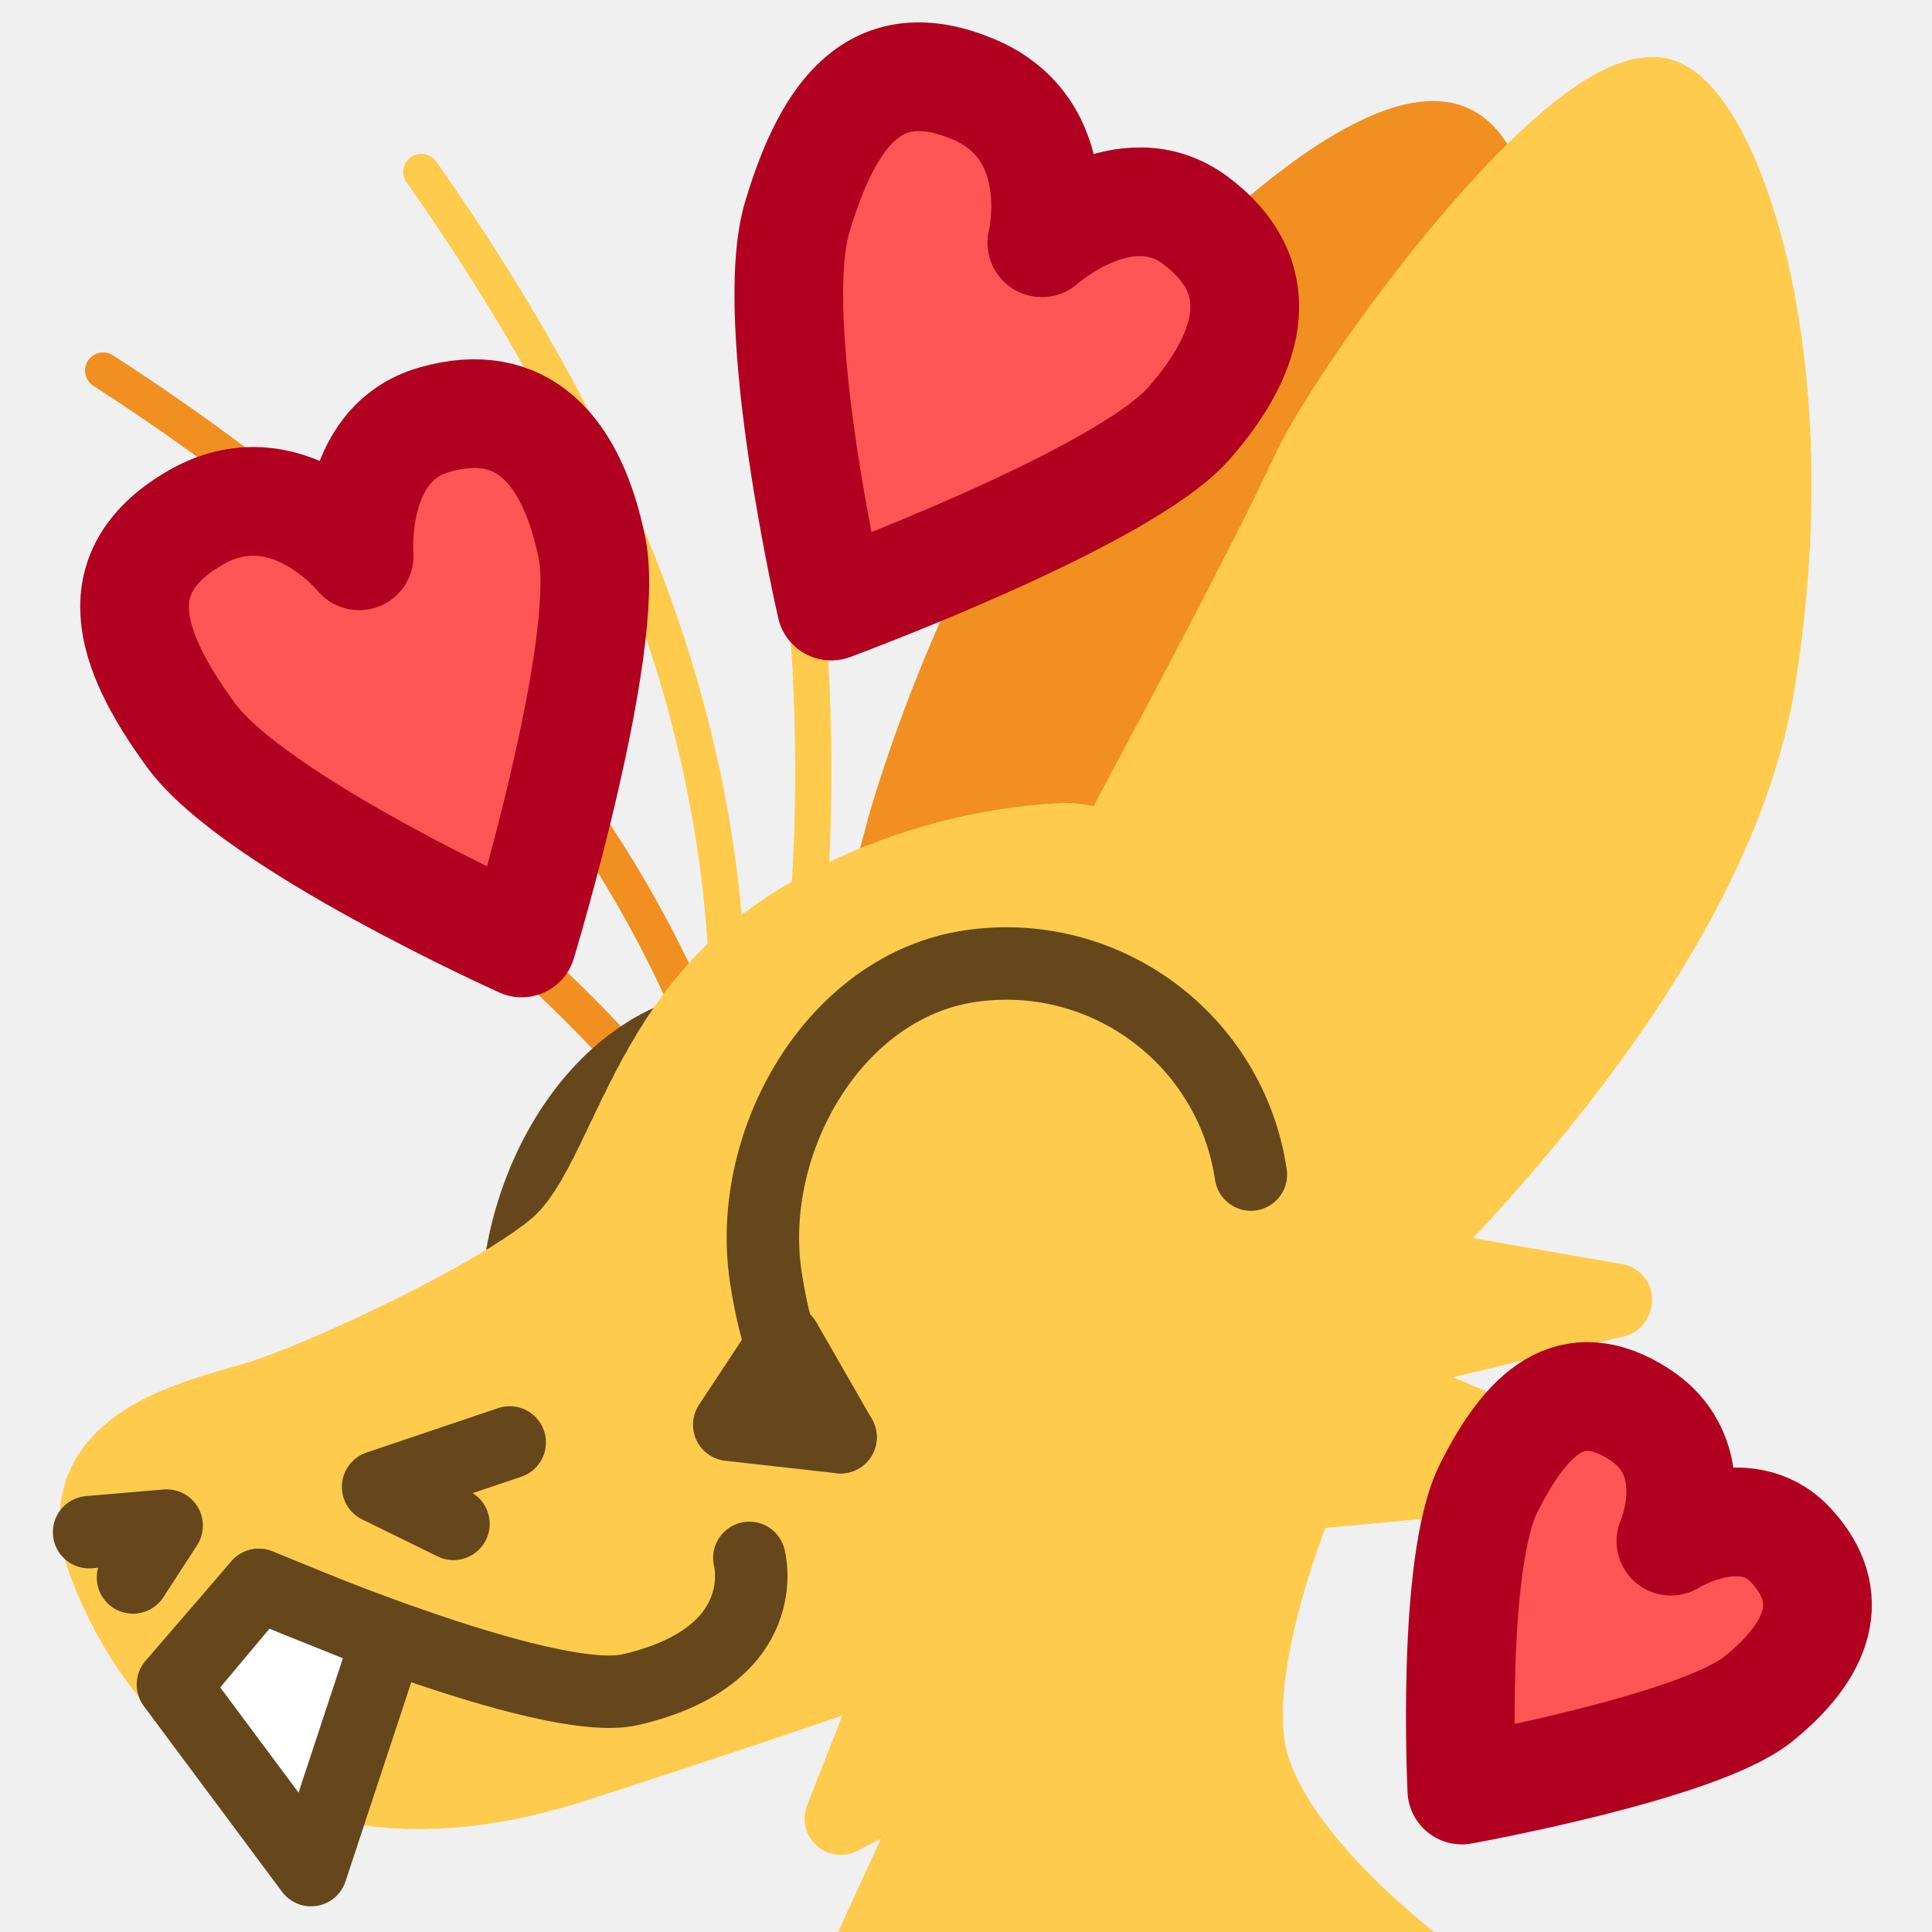
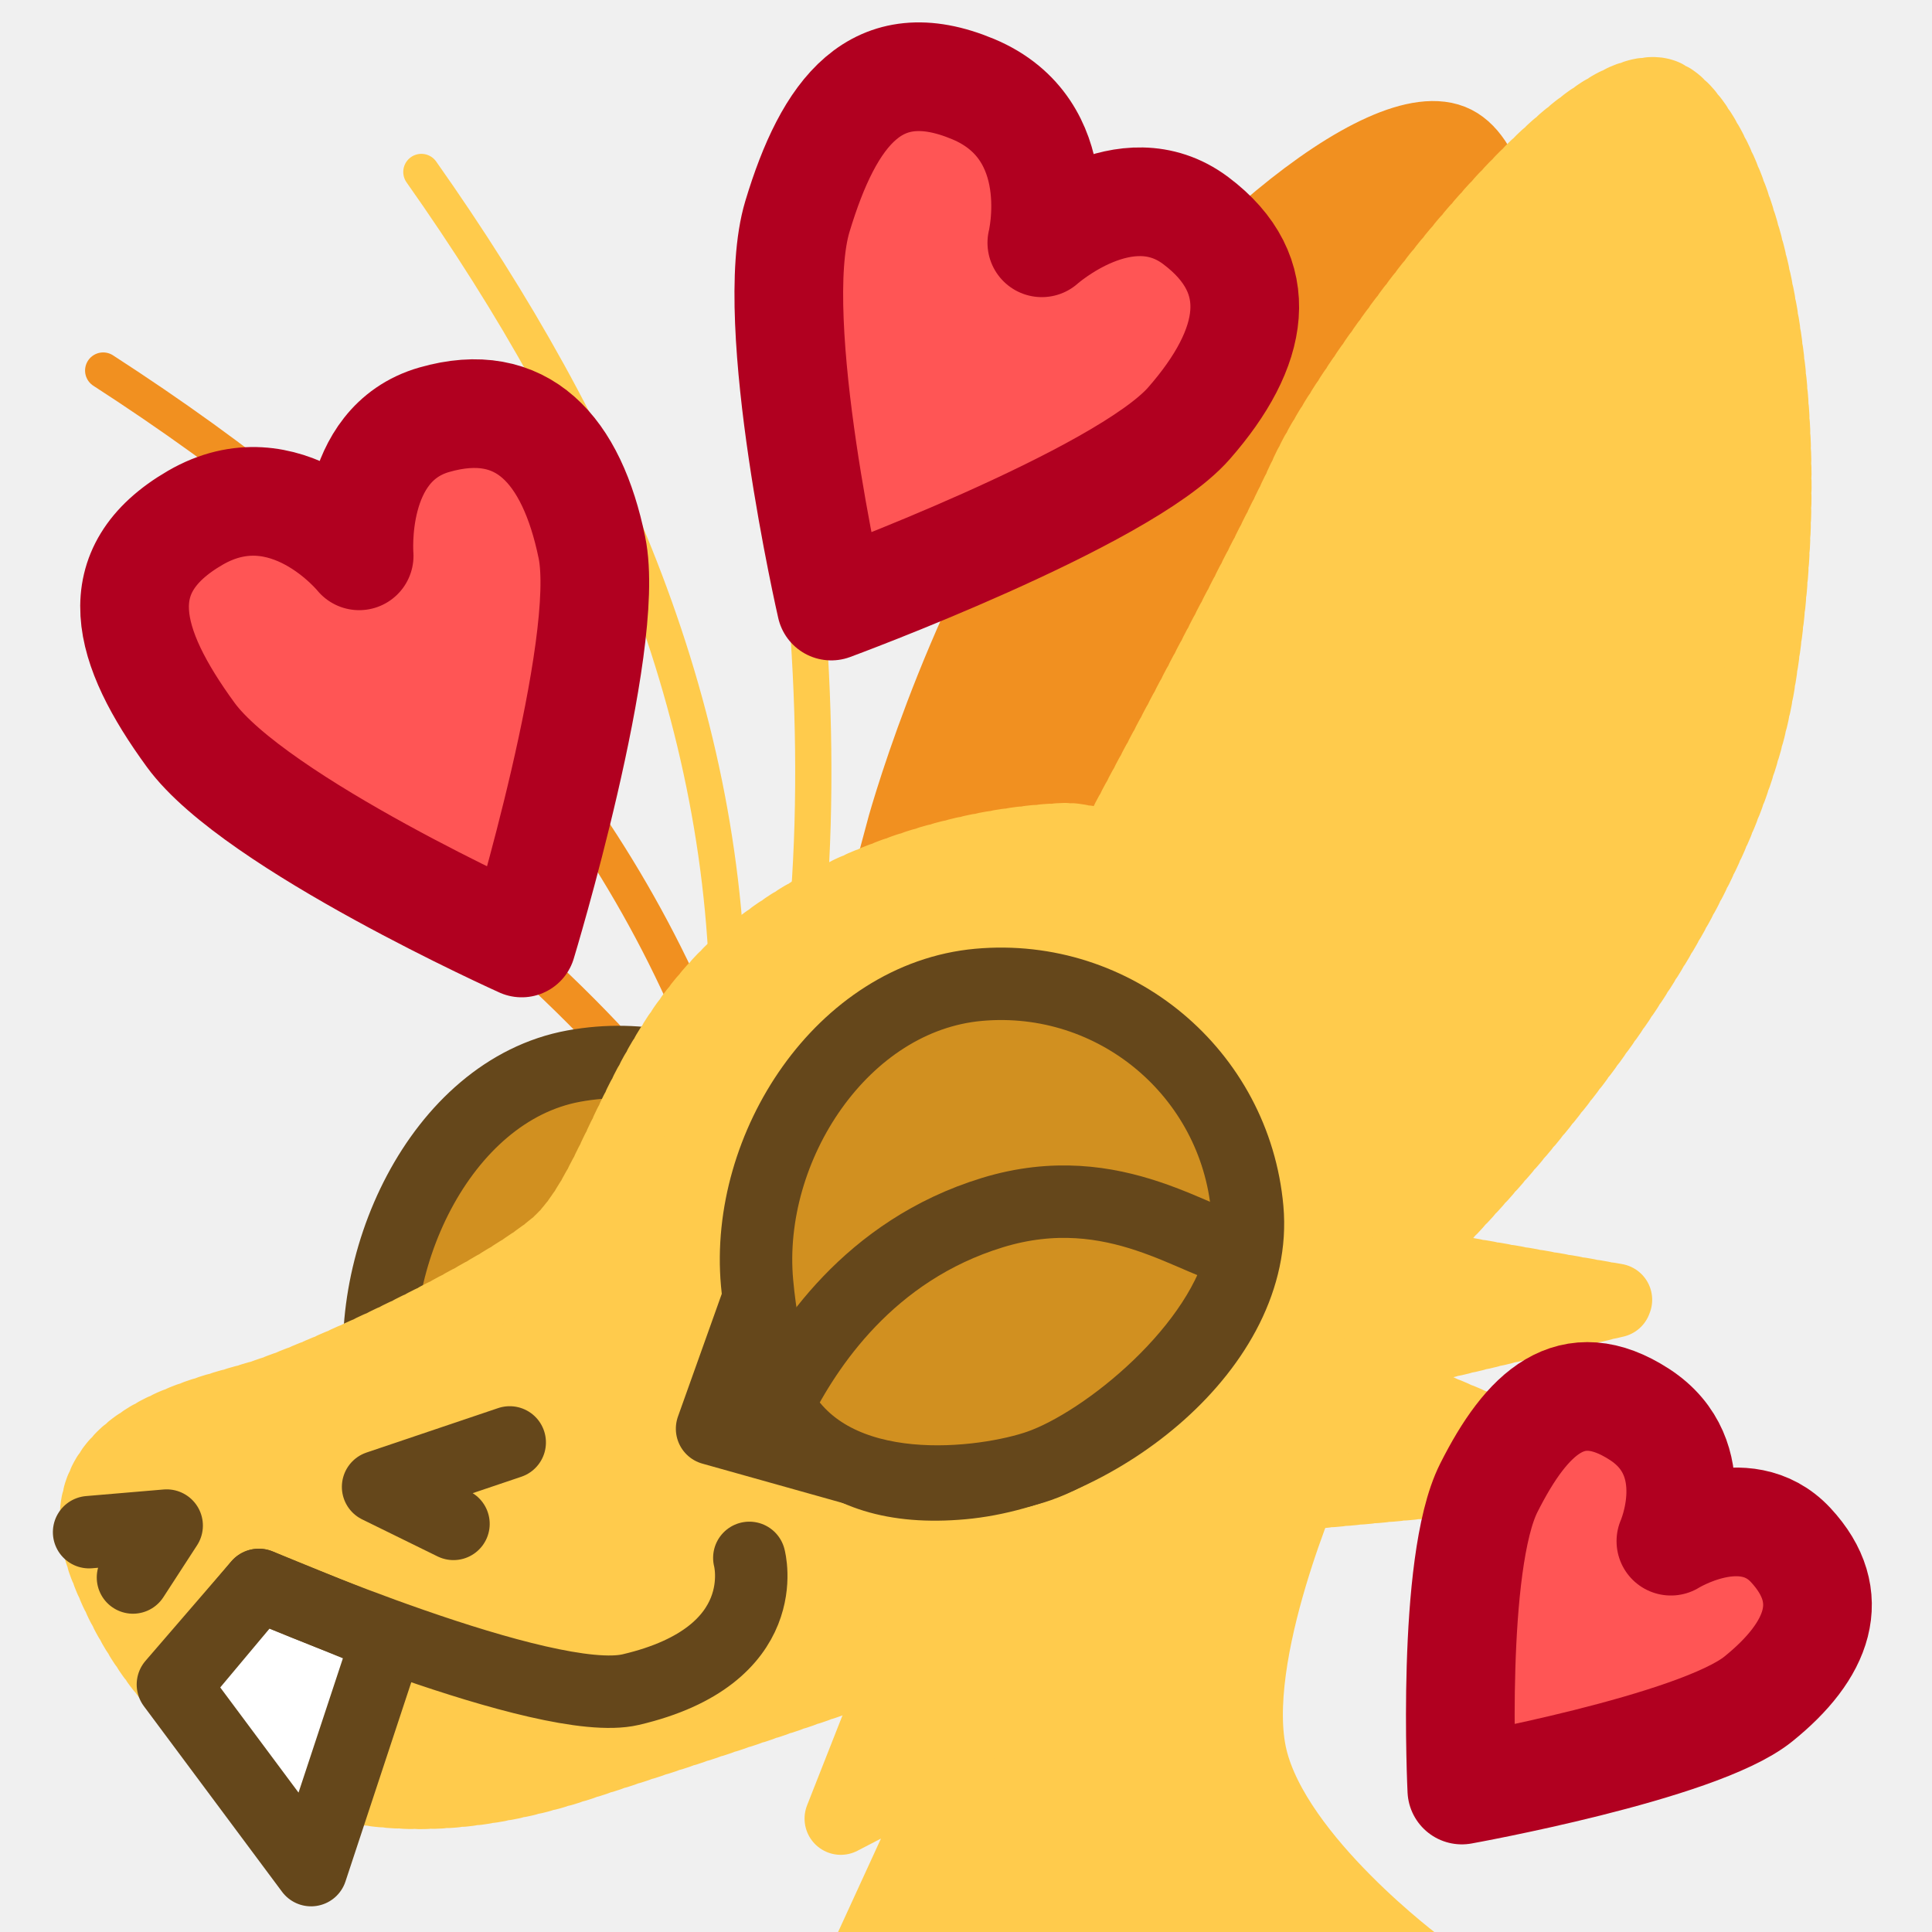
<svg xmlns="http://www.w3.org/2000/svg" version="1.1" id="svg824" width="1706.667" height="1706.667" viewBox="0 0 1706.667 1706.667">
  <defs id="defs828" />
  <g id="layer1" style="display:inline">
    <path style="display:none;fill:#123456;stroke:#123456;stroke-width:64;stroke-linecap:round;stroke-linejoin:round;-inkscape-stroke:none;paint-order:fill markers stroke;stop-color:#000000" d="m 1298.031,865.098 c 70.798,131.454 185.382,239.025 198.706,401.828 -29.438,-19.135 -55.932,-14.719 -79.483,13.247 91.022,54.7 58.514,175.917 81.69,267.15 l -99.353,6.624 c 66.759,58.919 81.773,128.186 90.522,198.706 l -494.507,2.208 c -24.38,-41.481 23.115,-208.563 66.236,-227.044 0,0 3.379,-20.015 -75.353,-9.455 C 1015.23,1271.09 1172.184,1096.186 1298.031,865.098 Z" id="path3091" />
    <path style="opacity:1;fill:#ffcb4c;fill-opacity:1;stroke:#ffcb4c;stroke-width:64;stroke-linecap:round;stroke-linejoin:round;stroke-miterlimit:4;stroke-dasharray:none;stroke-dashoffset:0;stroke-opacity:1;paint-order:fill markers stroke;stop-color:#000000" d="m 848.093,1338.888 -105.376,267.609 103.413,-53.623 -94.756,206.489 503.097,-21.95 c 0,0 -127.607,-94.233 -149.202,-184.539 -21.595,-90.306 51.043,-253.25 51.043,-253.25 z" id="path3340" />
    <g id="g12988" transform="rotate(-10.37842,920.3356,1305.816)">
      <path style="display:inline;fill:none;fill-opacity:1;stroke:#f19020;stroke-width:32;stroke-linecap:round;stroke-linejoin:round;stroke-miterlimit:4;stroke-dasharray:none;stroke-dashoffset:0;stroke-opacity:1;paint-order:fill markers stroke;stop-color:#000000" d="m 255.059,466.901 c 134.673,107.655 269.193,250.973 356.663,385.853" id="path6280-0-6" />
      <path style="display:inline;fill:none;fill-opacity:1;stroke:#f19020;stroke-width:32;stroke-linecap:round;stroke-linejoin:round;stroke-miterlimit:4;stroke-dasharray:none;stroke-dashoffset:0;stroke-opacity:1;paint-order:fill markers stroke;stop-color:#000000" d="M 280.984,193.953 C 488.46,389.265 643.563,609.381 697.099,877.602" id="path6280-3" />
-       <g id="g12997" transform="translate(131.1395,31.22369)">
-         <path id="path1915-9" style="display:inline;fill:#fefefe;stroke:#65471b;stroke-width:64;stroke-linecap:round;stroke-linejoin:round;paint-order:fill markers stroke;stop-color:#000000" d="m 792.618,1048.728 c 10e-6,120.717 -155.86,218.577 -276.577,218.577 -120.717,0 -160.577,-55.86 -160.577,-176.577 0,-120.717 97.86,-260.577 218.577,-260.577 120.717,0 218.577,97.86 218.577,218.577 z" />
-         <path style="opacity:1;fill:#ffffff;fill-opacity:1;stroke:#65471b;stroke-width:48;stroke-linecap:round;stroke-linejoin:round;stroke-miterlimit:4;stroke-dasharray:none;stroke-dashoffset:0;stroke-opacity:1;paint-order:fill markers stroke;stop-color:#000000" d="m 498.974,962.622 v 50.236" id="path2372" />
+       <g id="g12997" transform="translate(5.171977,43.07069)" style="fill:#d19020;fill-opacity:1">
+         <path id="path1915-9" style="display:inline;fill:#d19020;fill-opacity:1;stroke:#65471b;stroke-width:64;stroke-linecap:round;stroke-linejoin:round;paint-order:fill markers stroke;stop-color:#000000" d="m 792.618,1048.728 c 10e-6,120.717 -155.86,218.577 -276.577,218.577 -120.717,0 -160.577,-55.86 -160.577,-176.577 0,-120.717 97.86,-260.577 218.577,-260.577 120.717,0 218.577,97.86 218.577,218.577 z" />
      </g>
      <path style="opacity:1;fill:#f19020;fill-opacity:1;stroke:#f19020;stroke-width:64;stroke-linecap:round;stroke-miterlimit:4;stroke-dasharray:none;stroke-dashoffset:0;stroke-opacity:1;paint-order:fill markers stroke;stop-color:#000000" d="m 900.797,723.563 c 0,0 75.557,-160.326 199.77,-294.349 136.646,-147.439 336.792,-260.261 391.39,-218.751 54.598,41.51 9.243,262.283 -60.211,386.167 -69.455,123.884 -295.554,334.022 -295.554,334.022 z" id="path1640" />
      <path id="path1148" style="display:inline;opacity:1;fill:#ffcb4c;stroke:#ffcb4c;stroke-width:64;stroke-linecap:round;stroke-linejoin:round;stroke-miterlimit:4;stroke-dasharray:6.4, 6.4;stroke-dashoffset:0;stroke-opacity:1;paint-order:fill markers stroke;stop-color:#000000" d="m 1299.055,1153.559 c 0,0 -0.108,-10.821 -0.951,-28.418 -0.422,-8.799 -1.026,-19.291 -1.895,-30.973 -0.869,-11.681 -2,-24.552 -3.473,-38.105 -1.473,-13.553 -3.289,-27.788 -5.523,-42.201 -2.235,-14.413 -4.889,-29.005 -8.043,-43.268 -1.577,-7.131 -3.279,-14.182 -5.115,-21.086 -1.836,-6.904 -3.807,-13.662 -5.922,-20.213 -2.115,-6.551 -4.373,-12.892 -6.787,-18.963 -2.414,-6.071 -4.983,-11.87 -7.715,-17.334 -2.732,-5.464 -5.935,-10.786 -9.539,-15.961 -3.604,-5.175 -7.611,-10.205 -11.949,-15.084 -4.338,-4.879 -9.007,-9.609 -13.94,-14.186 -4.932,-4.576 -10.126,-8.999 -15.514,-13.266 -5.387,-4.266 -10.967,-8.375 -16.67,-12.324 -5.703,-3.949 -11.53,-7.738 -17.41,-11.363 -11.761,-7.251 -23.737,-13.847 -35.371,-19.76 -11.634,-5.913 -22.926,-11.142 -33.32,-15.66 -10.395,-4.519 -19.891,-8.326 -27.934,-11.395 -16.085,-6.137 -26.354,-9.318 -26.354,-9.318 -106.831,-15.988 -232.175,6.969 -312.625,60.014 -101.267,66.77 -136.887,176.629 -198.707,211.955 -61.82,35.325 -225.2,77.273 -280.396,83.897 -55.196,6.623 -183.25,6.625 -161.172,123.641 22.078,117.016 112.599,282.605 377.541,247.279 264.942,-35.326 313.515,-44.157 536.508,-88.314 22.897,-4.534 53.848,-18.32 86.828,-36.947 l 291.93,26.041 -170.985,-112.724 c 5.358,-4.84 10.6,-9.718 15.633,-14.637 l 220.135,-11.742 -162.94,-60.301 c 3.481,-6.554 6.481,-13.021 8.627,-19.307 1.052,-3.082 2.033,-6.627 3.047,-9.977 z" />
      <path style="display:none;fill:#123456;stroke:#123456;stroke-width:64;stroke-linecap:round;stroke-linejoin:round;-inkscape-stroke:none;paint-order:fill markers stroke;stop-color:#000000" d="M 880.931,744.045 C 763.916,771.643 622.613,916.257 622.613,916.257 620.953,833.211 611.28,749.437 735.213,677.809 c -124.695,-7.457 -249.288,-15.117 -408.452,46.365 0,0 303.226,-263.622 490.142,-280.397 172.212,-15.455 264.942,37.533 264.942,37.533 -0.192,-45.683 -31.458,-88.259 -90.522,-128.055 0,0 295.852,97.145 333.385,194.291 37.533,97.145 28.702,167.796 28.702,167.796 l -243.752,34.923 c 0,0 -111.711,-33.819 -228.727,-6.221 z" id="path1637" />
      <path id="path13483" style="display:inline;opacity:1;fill:#ffcb4c;stroke:#ffcb4c;stroke-width:64;stroke-linecap:round;stroke-linejoin:round;stroke-miterlimit:4;stroke-dasharray:6.4, 6.4;stroke-dashoffset:0;stroke-opacity:1;paint-order:fill markers stroke;stop-color:#000000" d="m 1675.517,200.587 c -75.861,-23.72 -313.876,200.33 -365.669,274.294 -46.114,65.853 -174.842,227.689 -211.375,273.535 -172.439,328.96 28.344,378.943 122.841,456.329 127.523,-83.271 373.6,-265.616 448.718,-476.137 102.844,-288.229 54.679,-512.64 5.485,-528.021 z" />
      <g id="g13003">
        <path style="opacity:1;fill:none;fill-opacity:1;stroke:#65471b;stroke-width:64;stroke-linecap:round;stroke-linejoin:round;stroke-miterlimit:4;stroke-dasharray:none;stroke-dashoffset:0;stroke-opacity:1;paint-order:fill markers stroke;stop-color:#000000" d="m 83.898,1201.07 68.443,6.623 -37.533,39.741" id="path2163" />
        <path style="opacity:1;fill:none;fill-opacity:1;stroke:#65471b;stroke-width:64;stroke-linecap:round;stroke-linejoin:round;stroke-miterlimit:4;stroke-dasharray:none;stroke-dashoffset:0;stroke-opacity:1;paint-order:fill markers stroke;stop-color:#000000" d="m 401.828,1251.85 -59.612,-44.157 121.432,-17.663" id="path2198" />
        <path style="opacity:1;fill:#ffffff;fill-opacity:1;stroke:#65471b;stroke-width:64;stroke-linecap:round;stroke-linejoin:round;stroke-miterlimit:4;stroke-dasharray:none;stroke-dashoffset:0;stroke-opacity:1;paint-order:fill markers stroke;stop-color:#000000" d="m 222.993,1530.039 -90.522,-183.251 90.522,-72.859 103.769,66.235 z" id="path2202" />
      </g>
      <path style="opacity:1;fill:none;fill-opacity:1;stroke:#ffcb4c;stroke-width:32;stroke-linecap:round;stroke-linejoin:round;stroke-miterlimit:4;stroke-dasharray:none;stroke-dashoffset:0;stroke-opacity:1;paint-order:fill markers stroke;stop-color:#000000" d="M 589.065,72.037 C 708.663,330.666 770.415,592.764 719.985,861.585" id="path6280" />
      <path style="display:inline;fill:none;fill-opacity:1;stroke:#ffcb4c;stroke-width:32;stroke-linecap:round;stroke-linejoin:round;stroke-miterlimit:4;stroke-dasharray:none;stroke-dashoffset:0;stroke-opacity:1;paint-order:fill markers stroke;stop-color:#000000" d="m 863.558,301.934 c 2.888,172.39 -21.802,367.392 -69.98,520.763" id="path6280-0" />
      <g id="g12993-1" style="display:inline" transform="rotate(1.919973,1150.289,1075.222)">
-         <path style="opacity:1;fill:#65471b;fill-opacity:1;stroke:#65471b;stroke-width:64;stroke-linecap:round;stroke-linejoin:round;stroke-miterlimit:4;stroke-dasharray:none;stroke-dashoffset:0;stroke-opacity:1;paint-order:fill markers stroke;stop-color:#000000" d="m 661.976,1226.049 59.656,-66.534 35.995,91.892 z" id="path7852-4" />
-         <path id="path1915-98" style="opacity:1;fill:none;stroke:#65471b;stroke-width:64;stroke-linecap:round;stroke-linejoin:round;paint-order:fill markers stroke;stop-color:#000000" d="m 757.627,1251.407 c -31.446,-33.041 -44.492,-84.347 -44.492,-150.184 -4e-5,-120.717 97.86,-244.577 218.577,-244.577 120.717,-2e-5 218.577,97.86 218.577,218.577" />
+         <g id="g12993" transform="rotate(3.307201,632.7093,958.2555)" style="display:inline;fill:#d19020;fill-opacity:1">
+           <path style="opacity:1;fill:#d19020;fill-opacity:1;stroke:#65471b;stroke-width:64;stroke-linecap:round;stroke-linejoin:round;stroke-miterlimit:4;stroke-dasharray:none;stroke-dashoffset:0;stroke-opacity:1;paint-order:fill markers stroke;stop-color:#000000" d="m 661.976,1226.049 53.367,-115.501 86.531,168.711 z" id="path7852" />
+           <path id="path1915" style="opacity:1;fill:#d19020;fill-opacity:1;stroke:#65471b;stroke-width:64;stroke-linecap:round;stroke-linejoin:round;paint-order:fill markers stroke;stop-color:#000000" d="m 1150.289,1075.222 c 0,120.717 -151.86,218.577 -272.577,218.577 -120.717,0 -164.577,-71.86 -164.577,-192.577 -2e-5,-120.717 97.86,-244.577 218.577,-244.577 120.717,-2e-5 218.577,97.86 218.577,218.577 z" />
+           <path id="path1749" style="display:inline;fill:#d19020;fill-opacity:1;stroke:#65471b;stroke-width:64;stroke-linecap:round;stroke-linejoin:round;-inkscape-stroke:none;paint-order:fill markers stroke;stop-color:#000000" d="m 925.783,1058.14 c -111.901,23.517 -174.601,104.195 -204.103,151.674 39.968,93.965 177.1,86.881 225.006,74.903 60.343,-15.087 171.346,-89.012 196.729,-172.482 -38.486,-7.457 -105.731,-77.613 -217.633,-54.096 z" />
+         </g>
      </g>
    </g>
    <path style="display:inline;fill:none;fill-opacity:1;stroke:#65471b;stroke-width:64;stroke-linecap:round;stroke-linejoin:round;stroke-miterlimit:4;stroke-dasharray:none;stroke-dashoffset:0;stroke-opacity:1;paint-order:fill markers stroke;stop-color:#000000" d="m 154.049,1489.161 74.608,-89.085 c 0,0 254.227,109.808 328.457,92.476 128.425,-29.987 104.823,-116.366 104.823,-116.366" id="path2200" />
    <path style="fill:#ff5555;stroke:#b10020;stroke-width:96;stroke-linecap:round;stroke-linejoin:round;stroke-miterlimit:4;stroke-dasharray:none;stroke-opacity:1;paint-order:fill markers stroke;stop-color:#000000" d="m 460.869,832.99 c 0,0 -235.567,-105.818 -292.472,-183.902 -56.905,-78.083 -76.115,-145.058 4.022,-191.642 80.137,-46.584 144.854,33.557 144.854,33.557 0,0 -8.214,-98.757 66.274,-120.198 77.669,-22.357 121.447,26.198 139.299,112.761 17.853,86.563 -61.978,349.425 -61.978,349.425 z" id="path1288" />
    <path style="display:inline;fill:#ff5555;stroke:#b10020;stroke-width:96;stroke-linecap:round;stroke-linejoin:round;stroke-miterlimit:4;stroke-dasharray:none;stroke-opacity:1;paint-order:fill markers stroke;stop-color:#000000" d="m 1291.338,1581.25 c 0,0 -9.85,-200.133 23.861,-266.995 33.711,-66.862 73.001,-103.752 133.099,-64.784 60.098,38.968 27.711,111.955 27.711,111.955 0,0 64.983,-40.495 105.824,3.433 42.585,45.804 24.564,93.181 -28.662,136.04 -53.225,42.858 -261.833,80.352 -261.833,80.352 z" id="path1288-2" />
    <path style="display:inline;fill:#ff5555;stroke:#b10020;stroke-width:96;stroke-linecap:round;stroke-linejoin:round;stroke-miterlimit:4;stroke-dasharray:none;stroke-opacity:1;paint-order:fill markers stroke;stop-color:#000000" d="m 734.296,535.369 c 0,0 -57.797,-251.692 -29.881,-344.19 27.916,-92.498 69.724,-148.236 155.232,-112.454 85.508,35.782 60.666,135.751 60.666,135.751 0,0 73.786,-66.152 135.837,-19.7 64.702,48.436 52.408,112.646 -5.838,179.124 -58.246,66.478 -316.016,161.469 -316.016,161.469 z" id="path1288-5" />
  </g>
</svg>
